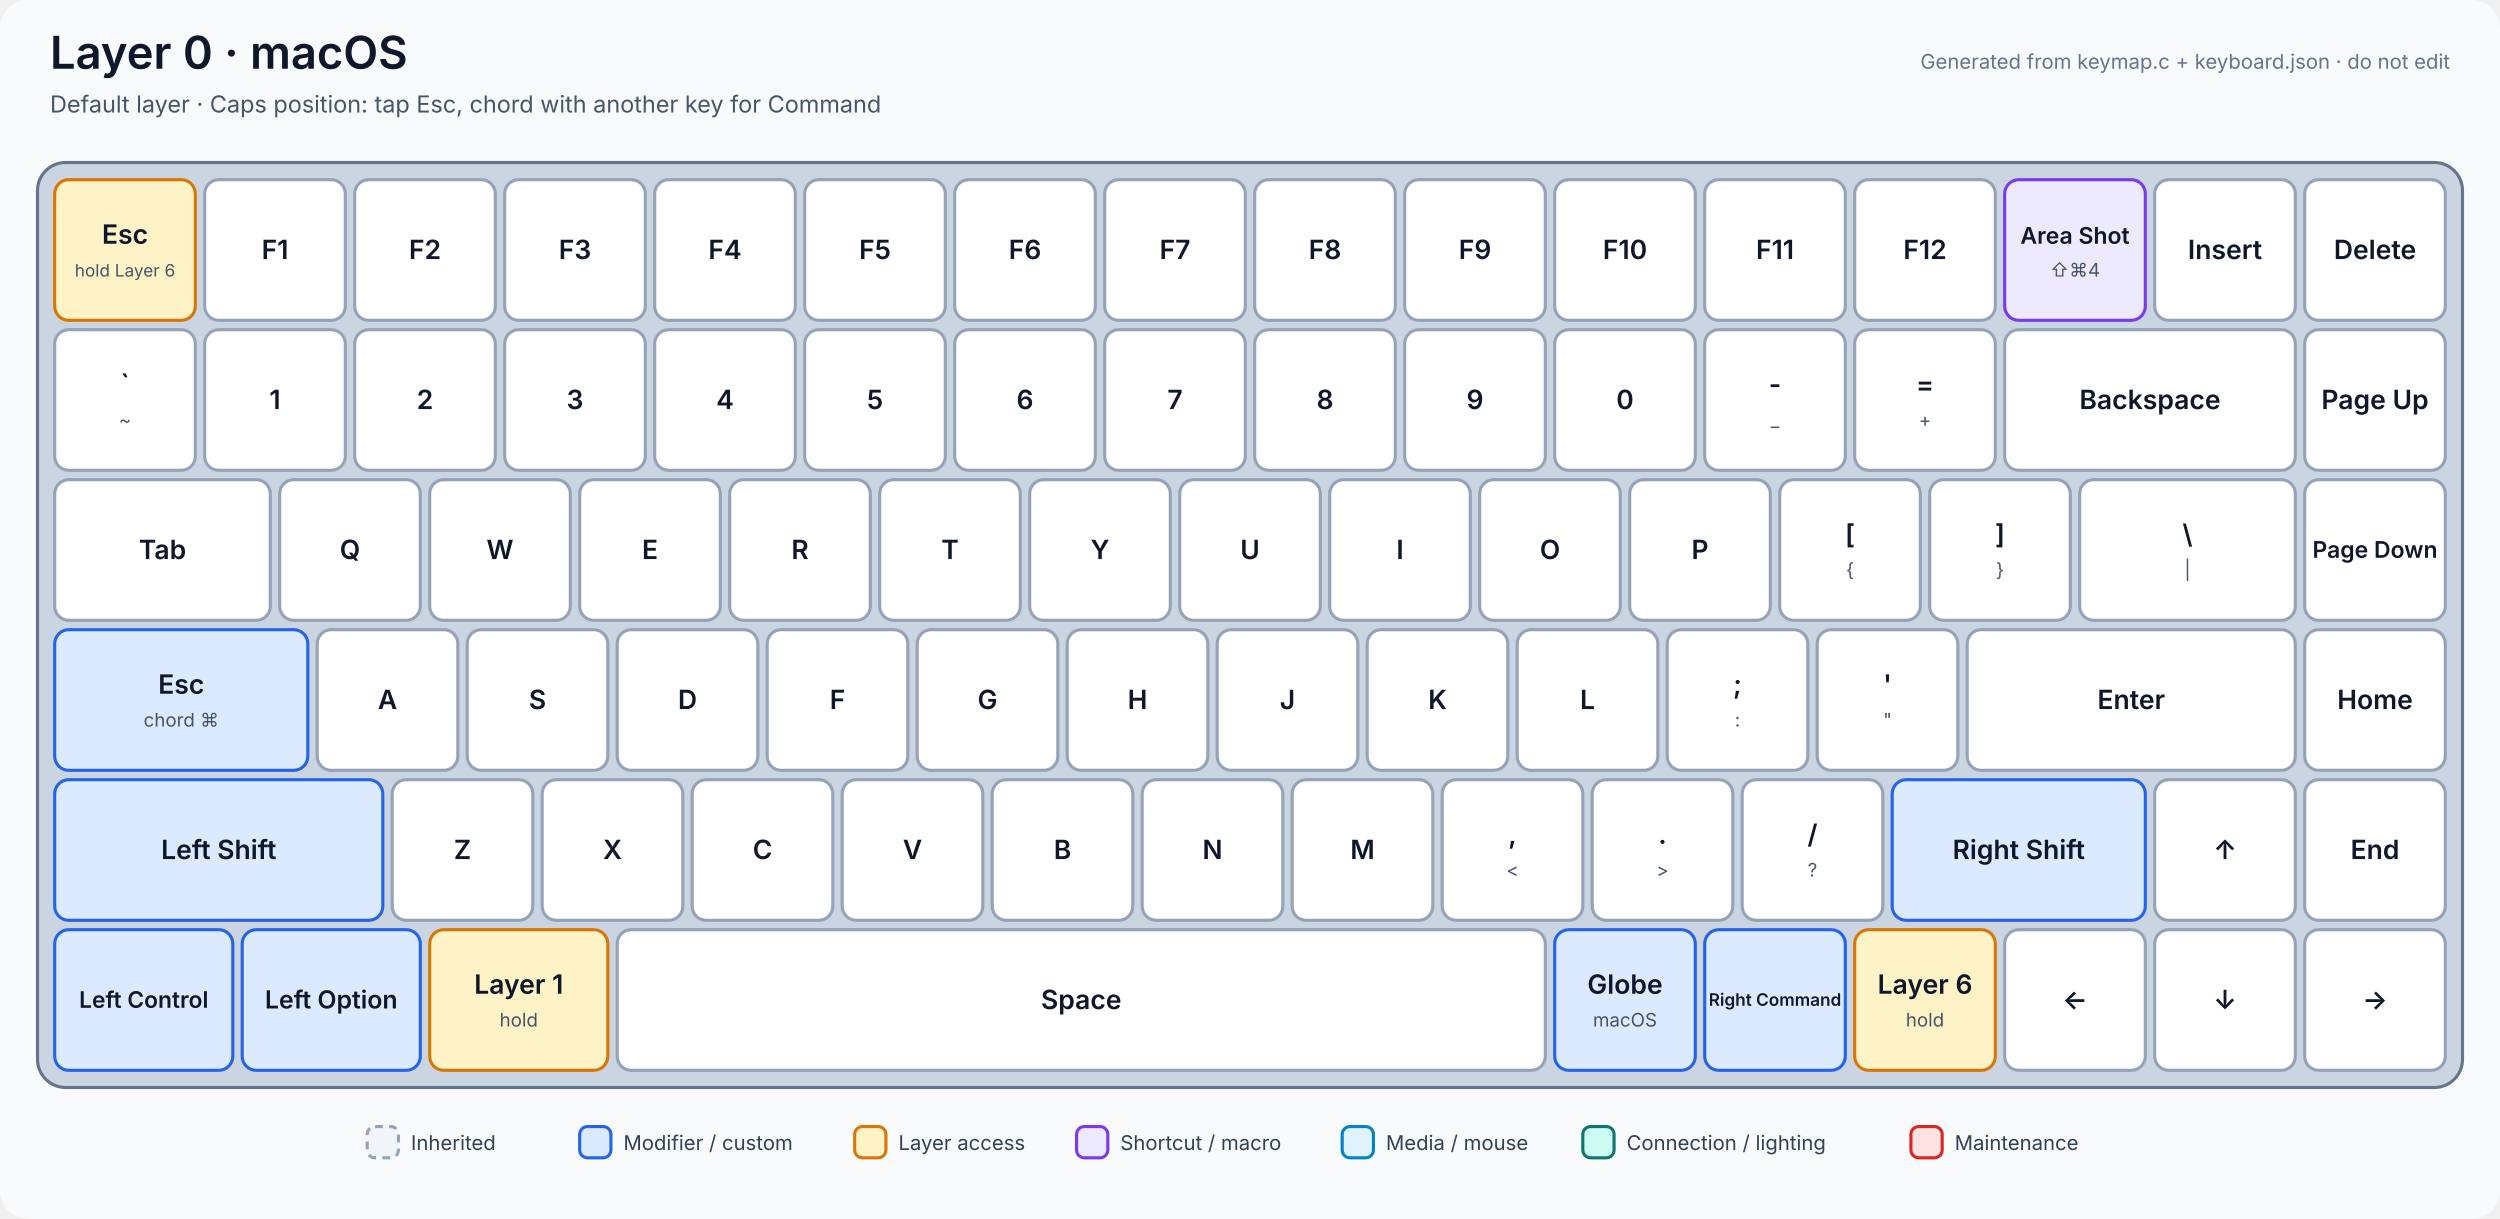
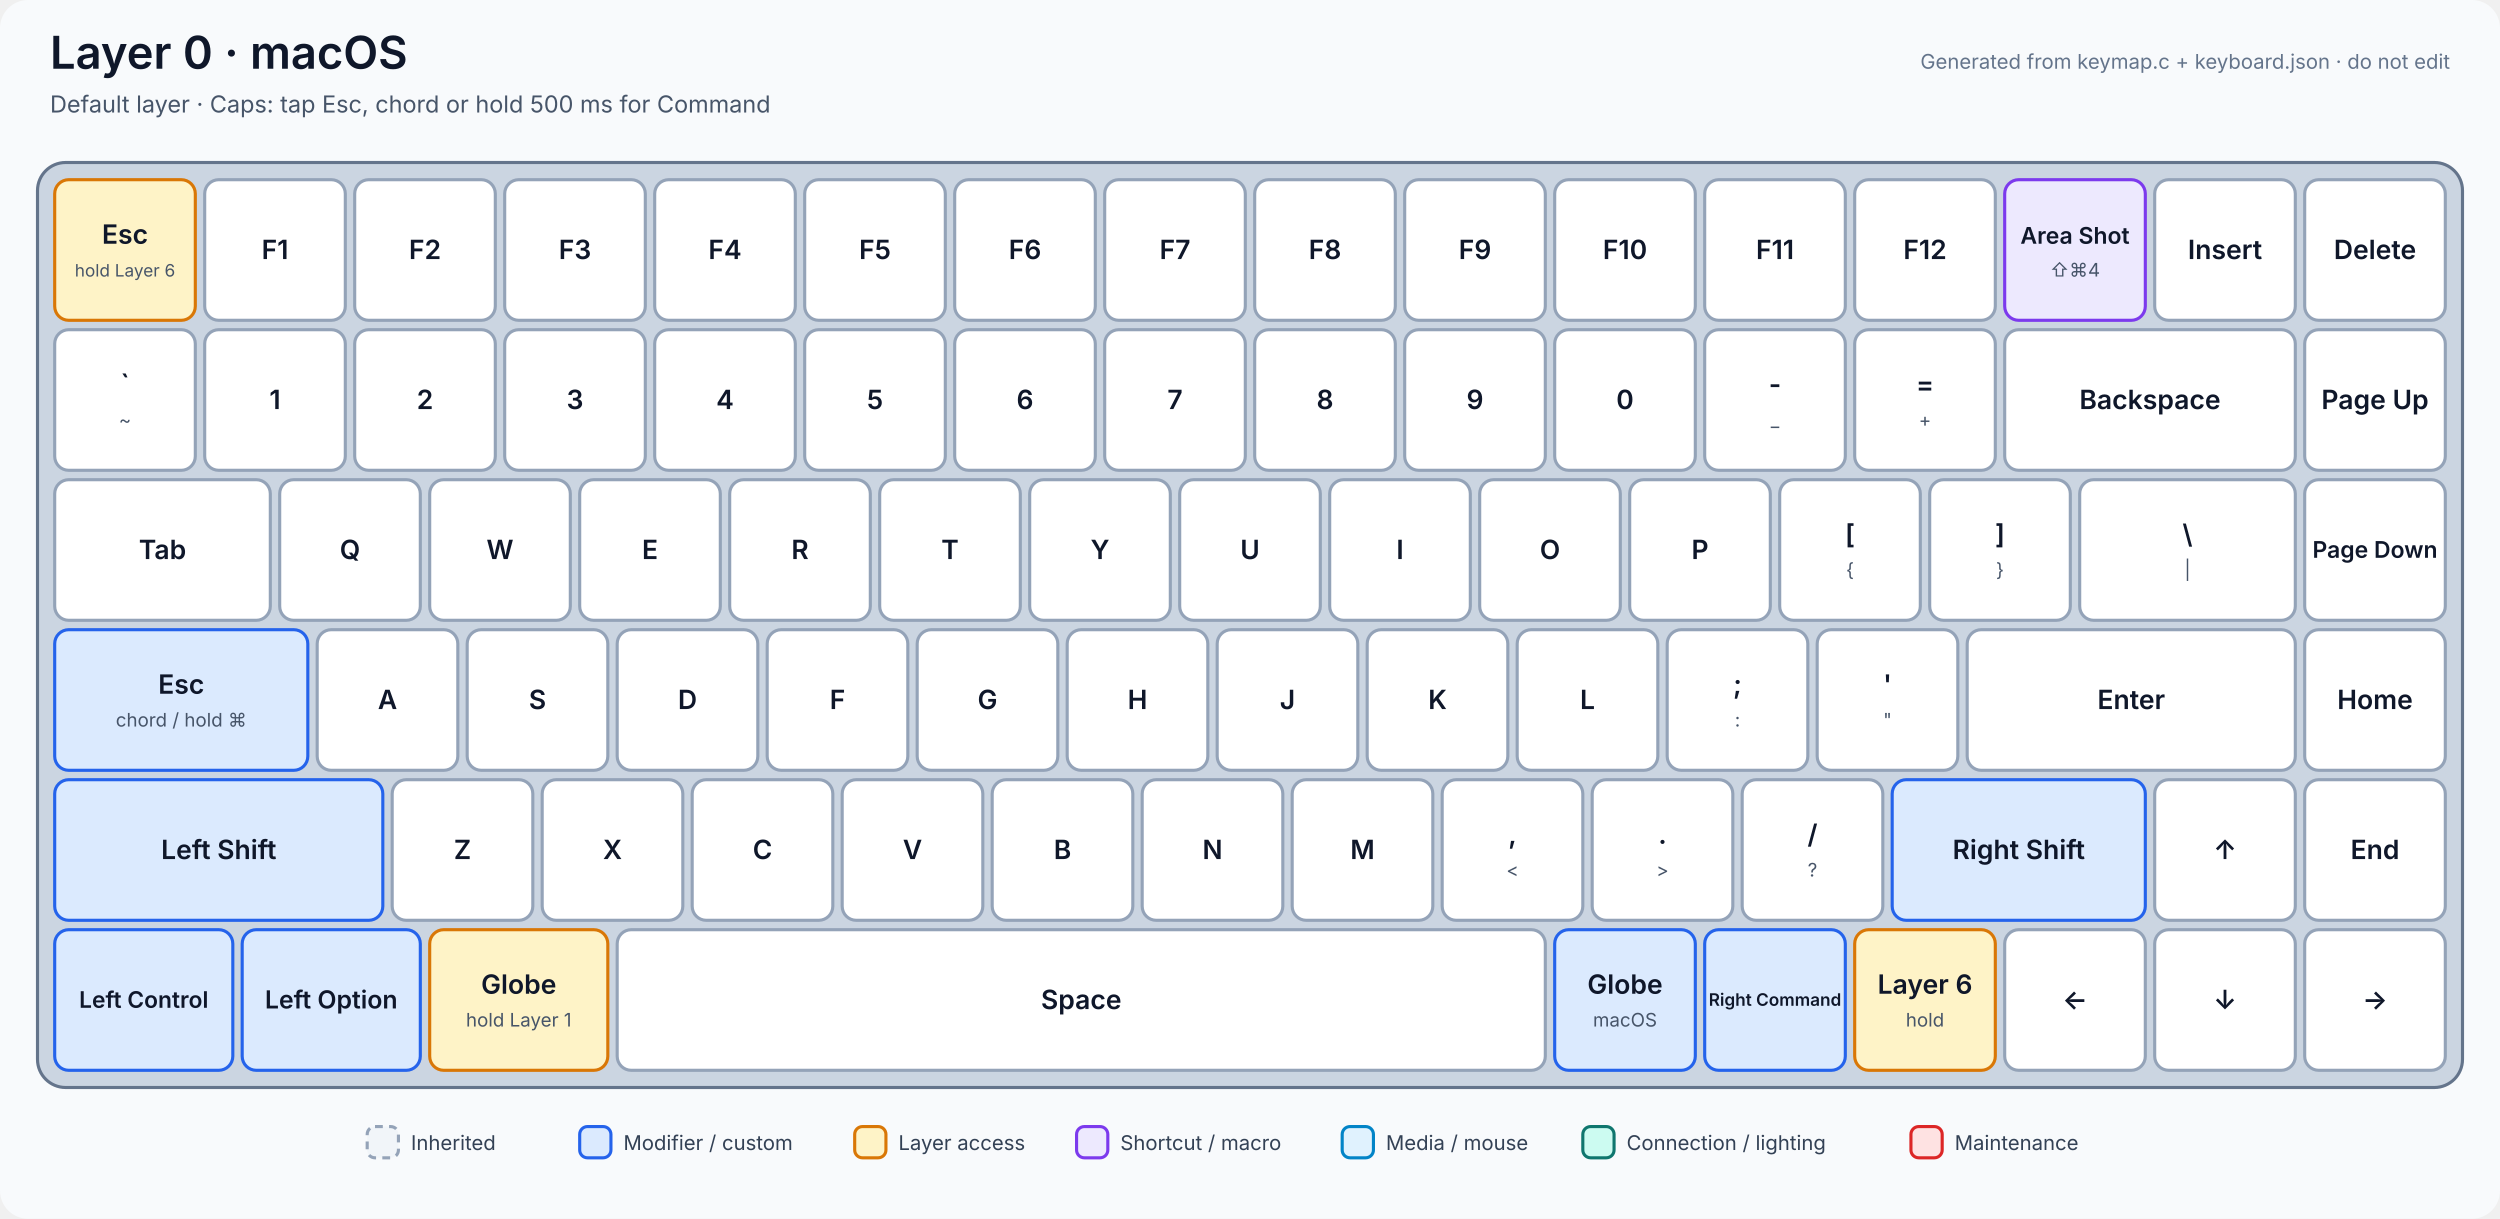
<svg xmlns="http://www.w3.org/2000/svg" width="1600" height="780" viewBox="0 0 1600 780" role="img" aria-labelledby="title desc">
  <style>
    .canvas { fill: #f8fafc; }
    .board { fill: #cbd5e1; stroke: #64748b; stroke-width: 2; }
    text { font-family: -apple-system, BlinkMacSystemFont, "Segoe UI", sans-serif; fill: #0f172a; }
    .doc-title { font-size: 29px; font-weight: 600; }
    .doc-subtitle { font-size: 15px; fill: #475569; }
    .source-note { font-size: 13px; fill: #64748b; text-anchor: end; }
    .key rect { stroke-width: 2; }
    .key-primary, .key-secondary { text-anchor: middle; dominant-baseline: auto; }
    .key-primary { font-weight: 600; }
    .key-secondary { fill: #475569; }
    .key-normal rect { fill: #ffffff; stroke: #94a3b8; }
    .key-inherited rect, .legend-swatch.key-inherited { fill: #f1f5f9; stroke: #94a3b8; stroke-dasharray: 5 4; }
    .key-inherited text { fill: #64748b; font-weight: 400; }
    .key-modifier rect, .legend-swatch.key-modifier { fill: #dbeafe; stroke: #2563eb; }
    .key-layer rect, .legend-swatch.key-layer { fill: #fef3c7; stroke: #d97706; }
    .key-shortcut rect, .legend-swatch.key-shortcut { fill: #ede9fe; stroke: #7c3aed; }
    .key-action rect, .legend-swatch.key-action { fill: #e0f2fe; stroke: #0284c7; }
    .key-hardware rect, .legend-swatch.key-hardware { fill: #ccfbf1; stroke: #0f766e; }
    .key-system rect, .legend-swatch.key-system { fill: #fee2e2; stroke: #dc2626; }
    .legend text { font-size: 13px; fill: #334155; }
    .legend-swatch { stroke-width: 2; }
  </style>
  <rect class="canvas" width="1600" height="780" rx="18" />
  <text class="doc-title" x="32" y="44">Layer 0 · macOS</text>
-   <text class="doc-subtitle" x="32" y="72">Default layer · Caps position: tap Esc, chord with another key for Command</text>
+   <text class="doc-subtitle" x="32" y="72">Default layer · Caps: tap Esc, chord or hold 500 ms for Command</text>
  <text class="source-note" x="1568" y="44">Generated from keymap.c + keyboard.json · do not edit</text>
  <rect class="board" x="24" y="104" width="1552" height="592" rx="18" />
  <g class="key key-layer">
    <rect x="35.0" y="115.0" width="90.0" height="90.0" rx="9" />
    <text class="key-primary" x="80.0" y="156.0" style="font-size:17.0px">Esc</text>
    <text class="key-secondary" x="80.0" y="177.0" style="font-size:11.0px">hold Layer 6</text>
  </g>
  <g class="key key-normal">
    <rect x="131.0" y="115.0" width="90.0" height="90.0" rx="9" />
    <text class="key-primary" x="176.0" y="165.8" style="font-size:17.0px">F1</text>
  </g>
  <g class="key key-normal">
    <rect x="227.0" y="115.0" width="90.0" height="90.0" rx="9" />
    <text class="key-primary" x="272.0" y="165.8" style="font-size:17.0px">F2</text>
  </g>
  <g class="key key-normal">
    <rect x="323.0" y="115.0" width="90.0" height="90.0" rx="9" />
    <text class="key-primary" x="368.0" y="165.8" style="font-size:17.0px">F3</text>
  </g>
  <g class="key key-normal">
    <rect x="419.0" y="115.0" width="90.0" height="90.0" rx="9" />
    <text class="key-primary" x="464.0" y="165.8" style="font-size:17.0px">F4</text>
  </g>
  <g class="key key-normal">
    <rect x="515.0" y="115.0" width="90.0" height="90.0" rx="9" />
    <text class="key-primary" x="560.0" y="165.8" style="font-size:17.0px">F5</text>
  </g>
  <g class="key key-normal">
    <rect x="611.0" y="115.0" width="90.0" height="90.0" rx="9" />
    <text class="key-primary" x="656.0" y="165.8" style="font-size:17.0px">F6</text>
  </g>
  <g class="key key-normal">
    <rect x="707.0" y="115.0" width="90.0" height="90.0" rx="9" />
    <text class="key-primary" x="752.0" y="165.8" style="font-size:17.0px">F7</text>
  </g>
  <g class="key key-normal">
    <rect x="803.0" y="115.0" width="90.0" height="90.0" rx="9" />
    <text class="key-primary" x="848.0" y="165.8" style="font-size:17.0px">F8</text>
  </g>
  <g class="key key-normal">
    <rect x="899.0" y="115.0" width="90.0" height="90.0" rx="9" />
    <text class="key-primary" x="944.0" y="165.8" style="font-size:17.0px">F9</text>
  </g>
  <g class="key key-normal">
    <rect x="995.0" y="115.0" width="90.0" height="90.0" rx="9" />
    <text class="key-primary" x="1040.0" y="165.8" style="font-size:17.0px">F10</text>
  </g>
  <g class="key key-normal">
    <rect x="1091.0" y="115.0" width="90.0" height="90.0" rx="9" />
    <text class="key-primary" x="1136.0" y="165.8" style="font-size:17.0px">F11</text>
  </g>
  <g class="key key-normal">
    <rect x="1187.0" y="115.0" width="90.0" height="90.0" rx="9" />
    <text class="key-primary" x="1232.0" y="165.8" style="font-size:17.0px">F12</text>
  </g>
  <g class="key key-shortcut">
    <rect x="1283.0" y="115.0" width="90.0" height="90.0" rx="9" />
    <text class="key-primary" x="1328.0" y="156.0" style="font-size:14.7px">Area Shot</text>
    <text class="key-secondary" x="1328.0" y="177.0" style="font-size:12.0px">⇧⌘4</text>
  </g>
  <g class="key key-normal">
    <rect x="1379.0" y="115.0" width="90.0" height="90.0" rx="9" />
    <text class="key-primary" x="1424.0" y="165.8" style="font-size:17.0px">Insert</text>
  </g>
  <g class="key key-normal">
    <rect x="1475.0" y="115.0" width="90.0" height="90.0" rx="9" />
    <text class="key-primary" x="1520.0" y="165.8" style="font-size:17.0px">Delete</text>
  </g>
  <g class="key key-normal">
    <rect x="35.0" y="211.0" width="90.0" height="90.0" rx="9" />
    <text class="key-primary" x="80.0" y="252.0" style="font-size:17.0px">`</text>
    <text class="key-secondary" x="80.0" y="273.0" style="font-size:12.0px">~</text>
  </g>
  <g class="key key-normal">
    <rect x="131.0" y="211.0" width="90.0" height="90.0" rx="9" />
    <text class="key-primary" x="176.0" y="261.8" style="font-size:17.0px">1</text>
  </g>
  <g class="key key-normal">
    <rect x="227.0" y="211.0" width="90.0" height="90.0" rx="9" />
    <text class="key-primary" x="272.0" y="261.8" style="font-size:17.0px">2</text>
  </g>
  <g class="key key-normal">
    <rect x="323.0" y="211.0" width="90.0" height="90.0" rx="9" />
    <text class="key-primary" x="368.0" y="261.8" style="font-size:17.0px">3</text>
  </g>
  <g class="key key-normal">
    <rect x="419.0" y="211.0" width="90.0" height="90.0" rx="9" />
    <text class="key-primary" x="464.0" y="261.8" style="font-size:17.0px">4</text>
  </g>
  <g class="key key-normal">
    <rect x="515.0" y="211.0" width="90.0" height="90.0" rx="9" />
    <text class="key-primary" x="560.0" y="261.8" style="font-size:17.0px">5</text>
  </g>
  <g class="key key-normal">
    <rect x="611.0" y="211.0" width="90.0" height="90.0" rx="9" />
    <text class="key-primary" x="656.0" y="261.8" style="font-size:17.0px">6</text>
  </g>
  <g class="key key-normal">
    <rect x="707.0" y="211.0" width="90.0" height="90.0" rx="9" />
    <text class="key-primary" x="752.0" y="261.8" style="font-size:17.0px">7</text>
  </g>
  <g class="key key-normal">
    <rect x="803.0" y="211.0" width="90.0" height="90.0" rx="9" />
    <text class="key-primary" x="848.0" y="261.8" style="font-size:17.0px">8</text>
  </g>
  <g class="key key-normal">
    <rect x="899.0" y="211.0" width="90.0" height="90.0" rx="9" />
    <text class="key-primary" x="944.0" y="261.8" style="font-size:17.0px">9</text>
  </g>
  <g class="key key-normal">
    <rect x="995.0" y="211.0" width="90.0" height="90.0" rx="9" />
    <text class="key-primary" x="1040.0" y="261.8" style="font-size:17.0px">0</text>
  </g>
  <g class="key key-normal">
    <rect x="1091.0" y="211.0" width="90.0" height="90.0" rx="9" />
    <text class="key-primary" x="1136.0" y="252.0" style="font-size:17.0px">-</text>
    <text class="key-secondary" x="1136.0" y="273.0" style="font-size:12.0px">_</text>
  </g>
  <g class="key key-normal">
    <rect x="1187.0" y="211.0" width="90.0" height="90.0" rx="9" />
    <text class="key-primary" x="1232.0" y="252.0" style="font-size:17.0px">=</text>
    <text class="key-secondary" x="1232.0" y="273.0" style="font-size:12.0px">+</text>
  </g>
  <g class="key key-normal">
    <rect x="1283.0" y="211.0" width="186.0" height="90.0" rx="9" />
    <text class="key-primary" x="1376.0" y="261.8" style="font-size:17.0px">Backspace</text>
  </g>
  <g class="key key-normal">
    <rect x="1475.0" y="211.0" width="90.0" height="90.0" rx="9" />
    <text class="key-primary" x="1520.0" y="261.8" style="font-size:17.0px">Page Up</text>
  </g>
  <g class="key key-normal">
    <rect x="35.0" y="307.0" width="138.0" height="90.0" rx="9" />
    <text class="key-primary" x="104.0" y="357.8" style="font-size:17.0px">Tab</text>
  </g>
  <g class="key key-normal">
    <rect x="179.0" y="307.0" width="90.0" height="90.0" rx="9" />
    <text class="key-primary" x="224.0" y="357.8" style="font-size:17.0px">Q</text>
  </g>
  <g class="key key-normal">
    <rect x="275.0" y="307.0" width="90.0" height="90.0" rx="9" />
    <text class="key-primary" x="320.0" y="357.8" style="font-size:17.0px">W</text>
  </g>
  <g class="key key-normal">
    <rect x="371.0" y="307.0" width="90.0" height="90.0" rx="9" />
    <text class="key-primary" x="416.0" y="357.8" style="font-size:17.0px">E</text>
  </g>
  <g class="key key-normal">
    <rect x="467.0" y="307.0" width="90.0" height="90.0" rx="9" />
    <text class="key-primary" x="512.0" y="357.8" style="font-size:17.0px">R</text>
  </g>
  <g class="key key-normal">
    <rect x="563.0" y="307.0" width="90.0" height="90.0" rx="9" />
    <text class="key-primary" x="608.0" y="357.8" style="font-size:17.0px">T</text>
  </g>
  <g class="key key-normal">
    <rect x="659.0" y="307.0" width="90.0" height="90.0" rx="9" />
    <text class="key-primary" x="704.0" y="357.8" style="font-size:17.0px">Y</text>
  </g>
  <g class="key key-normal">
    <rect x="755.0" y="307.0" width="90.0" height="90.0" rx="9" />
    <text class="key-primary" x="800.0" y="357.8" style="font-size:17.0px">U</text>
  </g>
  <g class="key key-normal">
    <rect x="851.0" y="307.0" width="90.0" height="90.0" rx="9" />
    <text class="key-primary" x="896.0" y="357.8" style="font-size:17.0px">I</text>
  </g>
  <g class="key key-normal">
    <rect x="947.0" y="307.0" width="90.0" height="90.0" rx="9" />
    <text class="key-primary" x="992.0" y="357.8" style="font-size:17.0px">O</text>
  </g>
  <g class="key key-normal">
    <rect x="1043.0" y="307.0" width="90.0" height="90.0" rx="9" />
    <text class="key-primary" x="1088.0" y="357.8" style="font-size:17.0px">P</text>
  </g>
  <g class="key key-normal">
    <rect x="1139.0" y="307.0" width="90.0" height="90.0" rx="9" />
    <text class="key-primary" x="1184.0" y="348.0" style="font-size:17.0px">[</text>
    <text class="key-secondary" x="1184.0" y="369.0" style="font-size:12.0px">{</text>
  </g>
  <g class="key key-normal">
    <rect x="1235.0" y="307.0" width="90.0" height="90.0" rx="9" />
    <text class="key-primary" x="1280.0" y="348.0" style="font-size:17.0px">]</text>
    <text class="key-secondary" x="1280.0" y="369.0" style="font-size:12.0px">}</text>
  </g>
  <g class="key key-normal">
    <rect x="1331.0" y="307.0" width="138.0" height="90.0" rx="9" />
    <text class="key-primary" x="1400.0" y="348.0" style="font-size:17.0px">\</text>
    <text class="key-secondary" x="1400.0" y="369.0" style="font-size:12.0px">|</text>
  </g>
  <g class="key key-normal">
    <rect x="1475.0" y="307.0" width="90.0" height="90.0" rx="9" />
    <text class="key-primary" x="1520.0" y="357.0" style="font-size:14.7px">Page Down</text>
  </g>
  <g class="key key-modifier">
    <rect x="35.0" y="403.0" width="162.0" height="90.0" rx="9" />
    <text class="key-primary" x="116.0" y="444.0" style="font-size:17.0px">Esc</text>
-     <text class="key-secondary" x="116.0" y="465.0" style="font-size:12.0px">chord ⌘</text>
+     <text class="key-secondary" x="116.0" y="465.0" style="font-size:12.0px">chord / hold ⌘</text>
  </g>
  <g class="key key-normal">
    <rect x="203.0" y="403.0" width="90.0" height="90.0" rx="9" />
    <text class="key-primary" x="248.0" y="453.8" style="font-size:17.0px">A</text>
  </g>
  <g class="key key-normal">
    <rect x="299.0" y="403.0" width="90.0" height="90.0" rx="9" />
    <text class="key-primary" x="344.0" y="453.8" style="font-size:17.0px">S</text>
  </g>
  <g class="key key-normal">
    <rect x="395.0" y="403.0" width="90.0" height="90.0" rx="9" />
    <text class="key-primary" x="440.0" y="453.8" style="font-size:17.0px">D</text>
  </g>
  <g class="key key-normal">
    <rect x="491.0" y="403.0" width="90.0" height="90.0" rx="9" />
    <text class="key-primary" x="536.0" y="453.8" style="font-size:17.0px">F</text>
  </g>
  <g class="key key-normal">
    <rect x="587.0" y="403.0" width="90.0" height="90.0" rx="9" />
    <text class="key-primary" x="632.0" y="453.8" style="font-size:17.0px">G</text>
  </g>
  <g class="key key-normal">
    <rect x="683.0" y="403.0" width="90.0" height="90.0" rx="9" />
    <text class="key-primary" x="728.0" y="453.8" style="font-size:17.0px">H</text>
  </g>
  <g class="key key-normal">
    <rect x="779.0" y="403.0" width="90.0" height="90.0" rx="9" />
    <text class="key-primary" x="824.0" y="453.8" style="font-size:17.0px">J</text>
  </g>
  <g class="key key-normal">
    <rect x="875.0" y="403.0" width="90.0" height="90.0" rx="9" />
    <text class="key-primary" x="920.0" y="453.8" style="font-size:17.0px">K</text>
  </g>
  <g class="key key-normal">
    <rect x="971.0" y="403.0" width="90.0" height="90.0" rx="9" />
    <text class="key-primary" x="1016.0" y="453.8" style="font-size:17.0px">L</text>
  </g>
  <g class="key key-normal">
    <rect x="1067.0" y="403.0" width="90.0" height="90.0" rx="9" />
    <text class="key-primary" x="1112.0" y="444.0" style="font-size:17.0px">;</text>
    <text class="key-secondary" x="1112.0" y="465.0" style="font-size:12.0px">:</text>
  </g>
  <g class="key key-normal">
    <rect x="1163.0" y="403.0" width="90.0" height="90.0" rx="9" />
    <text class="key-primary" x="1208.0" y="444.0" style="font-size:17.0px">'</text>
    <text class="key-secondary" x="1208.0" y="465.0" style="font-size:12.0px">"</text>
  </g>
  <g class="key key-normal">
    <rect x="1259.0" y="403.0" width="210.0" height="90.0" rx="9" />
    <text class="key-primary" x="1364.0" y="453.8" style="font-size:17.0px">Enter</text>
  </g>
  <g class="key key-normal">
    <rect x="1475.0" y="403.0" width="90.0" height="90.0" rx="9" />
    <text class="key-primary" x="1520.0" y="453.8" style="font-size:17.0px">Home</text>
  </g>
  <g class="key key-modifier">
    <rect x="35.0" y="499.0" width="210.0" height="90.0" rx="9" />
    <text class="key-primary" x="140.0" y="549.8" style="font-size:17.0px">Left Shift</text>
  </g>
  <g class="key key-normal">
    <rect x="251.0" y="499.0" width="90.0" height="90.0" rx="9" />
    <text class="key-primary" x="296.0" y="549.8" style="font-size:17.0px">Z</text>
  </g>
  <g class="key key-normal">
    <rect x="347.0" y="499.0" width="90.0" height="90.0" rx="9" />
    <text class="key-primary" x="392.0" y="549.8" style="font-size:17.0px">X</text>
  </g>
  <g class="key key-normal">
    <rect x="443.0" y="499.0" width="90.0" height="90.0" rx="9" />
    <text class="key-primary" x="488.0" y="549.8" style="font-size:17.0px">C</text>
  </g>
  <g class="key key-normal">
    <rect x="539.0" y="499.0" width="90.0" height="90.0" rx="9" />
    <text class="key-primary" x="584.0" y="549.8" style="font-size:17.0px">V</text>
  </g>
  <g class="key key-normal">
    <rect x="635.0" y="499.0" width="90.0" height="90.0" rx="9" />
    <text class="key-primary" x="680.0" y="549.8" style="font-size:17.0px">B</text>
  </g>
  <g class="key key-normal">
    <rect x="731.0" y="499.0" width="90.0" height="90.0" rx="9" />
    <text class="key-primary" x="776.0" y="549.8" style="font-size:17.0px">N</text>
  </g>
  <g class="key key-normal">
    <rect x="827.0" y="499.0" width="90.0" height="90.0" rx="9" />
    <text class="key-primary" x="872.0" y="549.8" style="font-size:17.0px">M</text>
  </g>
  <g class="key key-normal">
    <rect x="923.0" y="499.0" width="90.0" height="90.0" rx="9" />
    <text class="key-primary" x="968.0" y="540.0" style="font-size:17.0px">,</text>
    <text class="key-secondary" x="968.0" y="561.0" style="font-size:12.0px">&lt;</text>
  </g>
  <g class="key key-normal">
    <rect x="1019.0" y="499.0" width="90.0" height="90.0" rx="9" />
    <text class="key-primary" x="1064.0" y="540.0" style="font-size:17.0px">.</text>
    <text class="key-secondary" x="1064.0" y="561.0" style="font-size:12.0px">&gt;</text>
  </g>
  <g class="key key-normal">
    <rect x="1115.0" y="499.0" width="90.0" height="90.0" rx="9" />
    <text class="key-primary" x="1160.0" y="540.0" style="font-size:17.0px">/</text>
    <text class="key-secondary" x="1160.0" y="561.0" style="font-size:12.0px">?</text>
  </g>
  <g class="key key-modifier">
    <rect x="1211.0" y="499.0" width="162.0" height="90.0" rx="9" />
    <text class="key-primary" x="1292.0" y="549.8" style="font-size:17.0px">Right Shift</text>
  </g>
  <g class="key key-normal">
    <rect x="1379.0" y="499.0" width="90.0" height="90.0" rx="9" />
    <text class="key-primary" x="1424.0" y="549.8" style="font-size:17.0px">↑</text>
  </g>
  <g class="key key-normal">
    <rect x="1475.0" y="499.0" width="90.0" height="90.0" rx="9" />
    <text class="key-primary" x="1520.0" y="549.8" style="font-size:17.0px">End</text>
  </g>
  <g class="key key-modifier">
    <rect x="35.0" y="595.0" width="114.0" height="90.0" rx="9" />
    <text class="key-primary" x="92.0" y="645.0" style="font-size:14.6px">Left Control</text>
  </g>
  <g class="key key-modifier">
    <rect x="155.0" y="595.0" width="114.0" height="90.0" rx="9" />
    <text class="key-primary" x="212.0" y="645.4" style="font-size:15.9px">Left Option</text>
  </g>
  <g class="key key-layer">
    <rect x="275.0" y="595.0" width="114.0" height="90.0" rx="9" />
-     <text class="key-primary" x="332.0" y="636.0" style="font-size:17.0px">Layer 1</text>
-     <text class="key-secondary" x="332.0" y="657.0" style="font-size:12.0px">hold</text>
+     <text class="key-primary" x="332.0" y="636.0" style="font-size:17.0px">Globe</text>
+     <text class="key-secondary" x="332.0" y="657.0" style="font-size:12.0px">hold Layer 1</text>
  </g>
  <g class="key key-normal">
    <rect x="395.0" y="595.0" width="594.0" height="90.0" rx="9" />
    <text class="key-primary" x="692.0" y="645.8" style="font-size:17.0px">Space</text>
  </g>
  <g class="key key-modifier">
    <rect x="995.0" y="595.0" width="90.0" height="90.0" rx="9" />
    <text class="key-primary" x="1040.0" y="636.0" style="font-size:17.0px">Globe</text>
    <text class="key-secondary" x="1040.0" y="657.0" style="font-size:12.0px">macOS</text>
  </g>
  <g class="key key-modifier">
    <rect x="1091.0" y="595.0" width="90.0" height="90.0" rx="9" />
    <text class="key-primary" x="1136.0" y="643.7" style="font-size:11.0px">Right Command</text>
  </g>
  <g class="key key-layer">
    <rect x="1187.0" y="595.0" width="90.0" height="90.0" rx="9" />
    <text class="key-primary" x="1232.0" y="636.0" style="font-size:17.0px">Layer 6</text>
    <text class="key-secondary" x="1232.0" y="657.0" style="font-size:12.0px">hold</text>
  </g>
  <g class="key key-normal">
    <rect x="1283.0" y="595.0" width="90.0" height="90.0" rx="9" />
    <text class="key-primary" x="1328.0" y="645.8" style="font-size:17.0px">←</text>
  </g>
  <g class="key key-normal">
    <rect x="1379.0" y="595.0" width="90.0" height="90.0" rx="9" />
    <text class="key-primary" x="1424.0" y="645.8" style="font-size:17.0px">↓</text>
  </g>
  <g class="key key-normal">
    <rect x="1475.0" y="595.0" width="90.0" height="90.0" rx="9" />
    <text class="key-primary" x="1520.0" y="645.8" style="font-size:17.0px">→</text>
  </g>
  <g class="legend" aria-label="Key category legend">
    <rect class="legend-swatch key-inherited" x="235.0" y="721" width="20" height="20" rx="5" />
    <text x="263.0" y="736">Inherited</text>
    <rect class="legend-swatch key-modifier" x="371.0" y="721" width="20" height="20" rx="5" />
    <text x="399.0" y="736">Modifier / custom</text>
    <rect class="legend-swatch key-layer" x="547.0" y="721" width="20" height="20" rx="5" />
    <text x="575.0" y="736">Layer access</text>
    <rect class="legend-swatch key-shortcut" x="689.0" y="721" width="20" height="20" rx="5" />
    <text x="717.0" y="736">Shortcut / macro</text>
    <rect class="legend-swatch key-action" x="859.0" y="721" width="20" height="20" rx="5" />
    <text x="887.0" y="736">Media / mouse</text>
    <rect class="legend-swatch key-hardware" x="1013.0" y="721" width="20" height="20" rx="5" />
    <text x="1041.0" y="736">Connection / lighting</text>
    <rect class="legend-swatch key-system" x="1223.0" y="721" width="20" height="20" rx="5" />
    <text x="1251.0" y="736">Maintenance</text>
  </g>
</svg>
